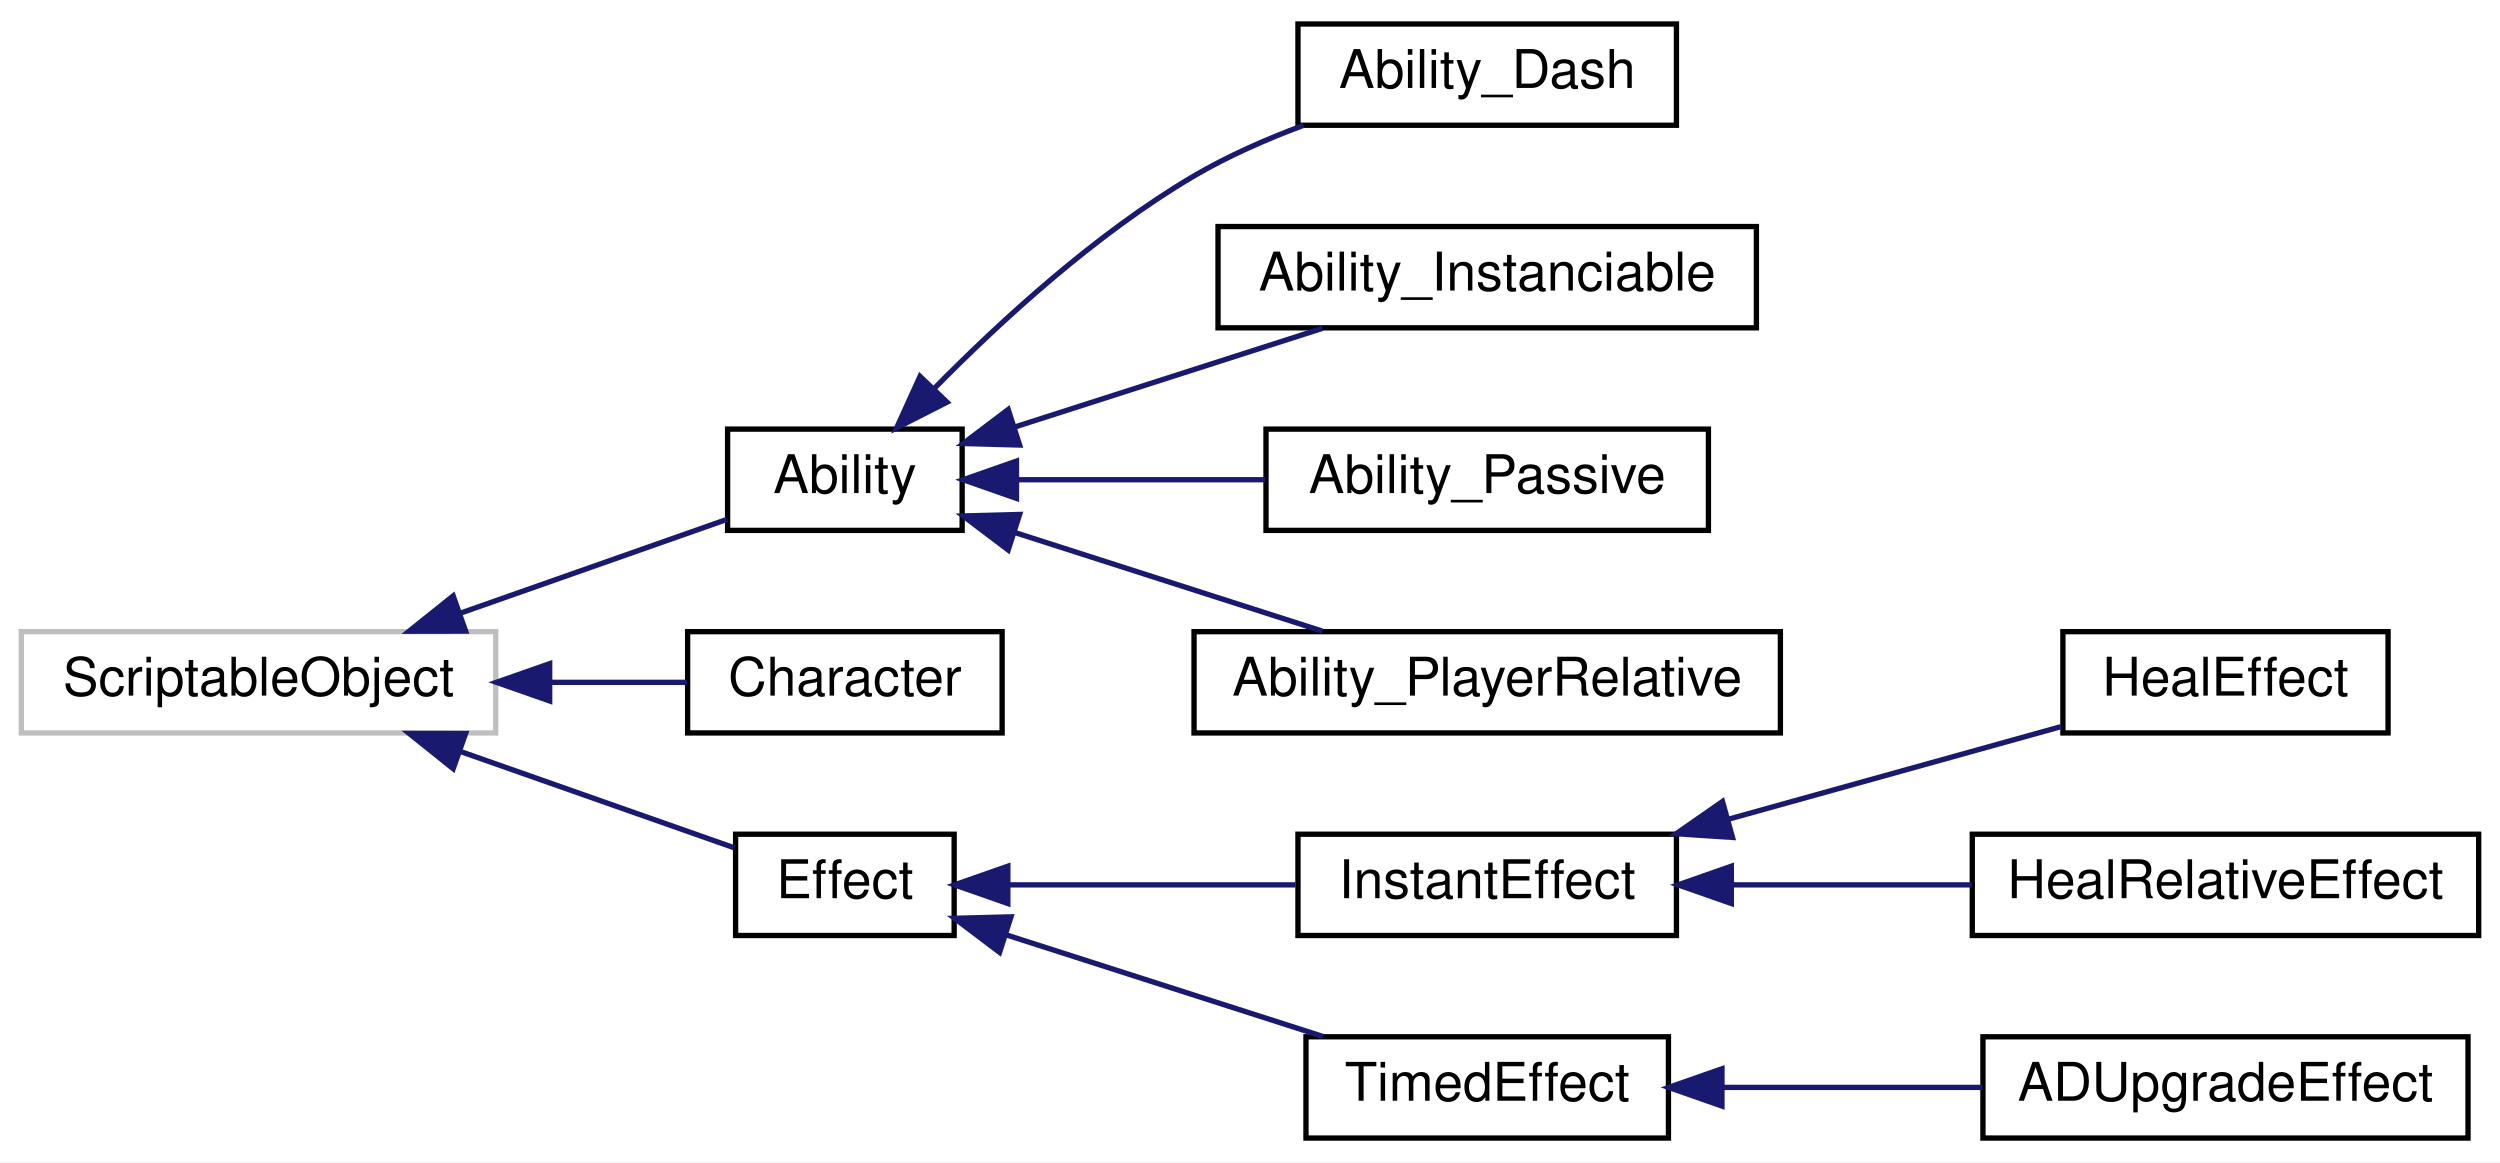
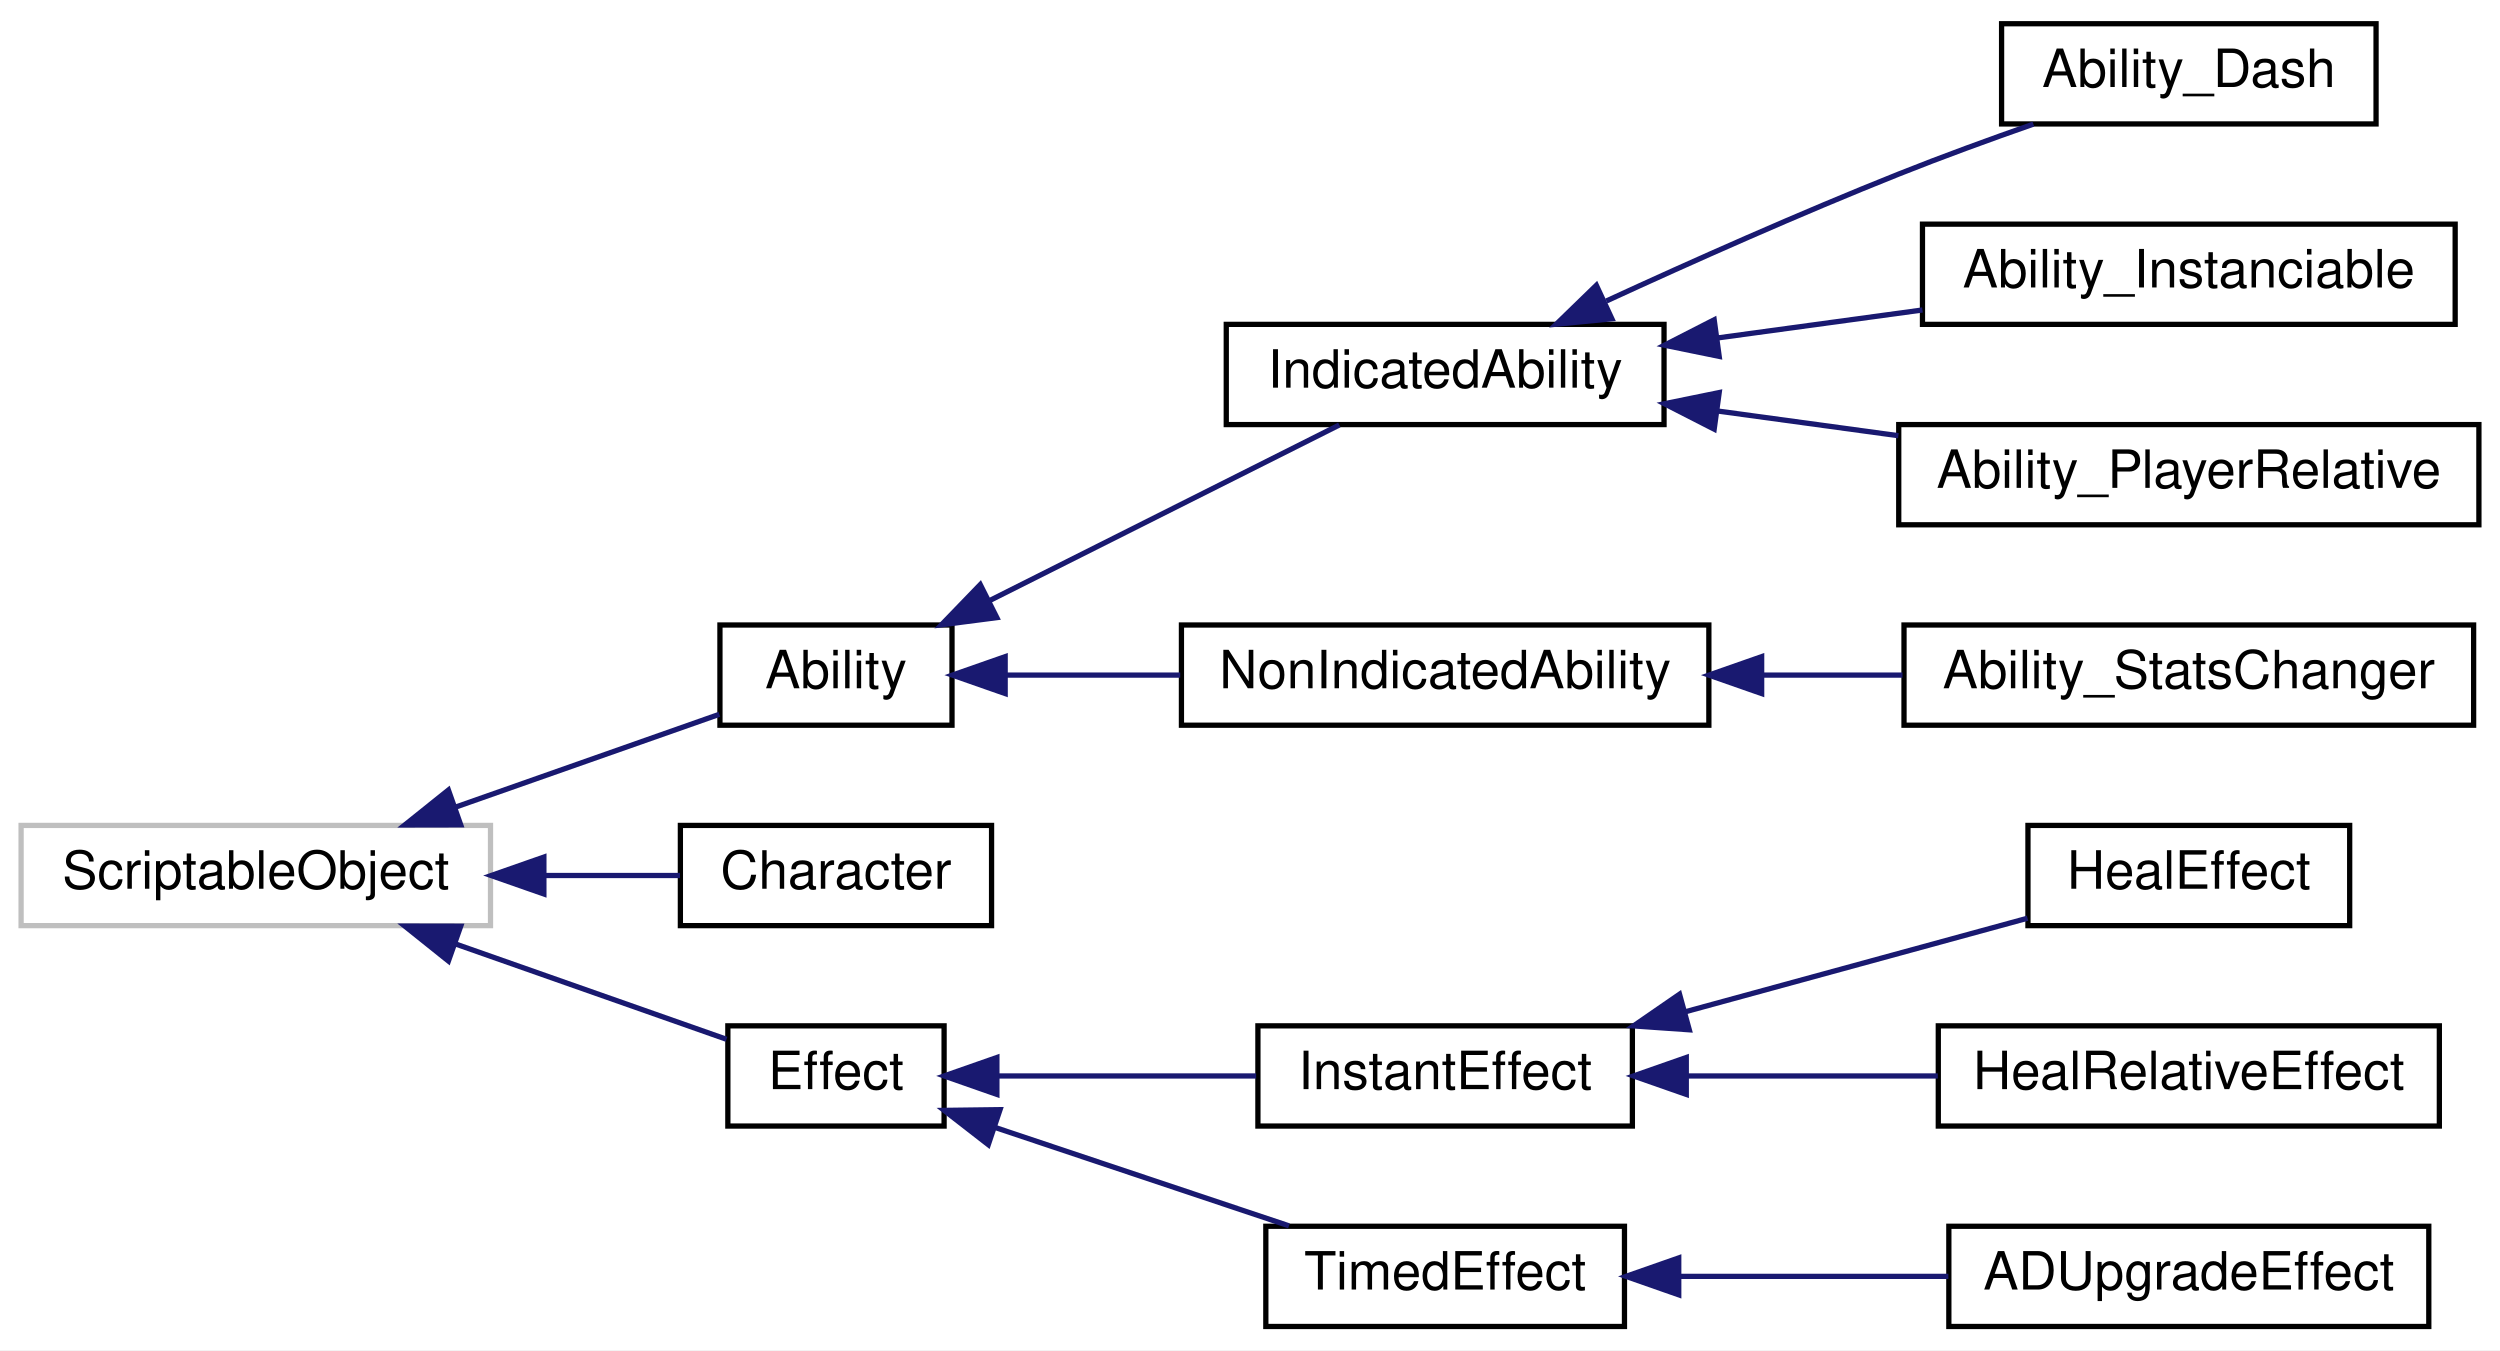
- <svg xmlns="http://www.w3.org/2000/svg" xmlns:xlink="http://www.w3.org/1999/xlink" width="469pt" height="218pt" viewBox="0.00 0.00 469.00 218.00">
-   <g id="graph0" class="graph" transform="scale(1 1) rotate(0) translate(4 214)">
-     <polygon fill="white" stroke="transparent" points="-4,4 -4,-214 465,-214 465,4 -4,4" />
+ <svg xmlns="http://www.w3.org/2000/svg" xmlns:xlink="http://www.w3.org/1999/xlink" width="474pt" height="256pt" viewBox="0.00 0.00 474.00 256.00">
+   <g id="graph0" class="graph" transform="scale(1 1) rotate(0) translate(4 252)">
+     <polygon fill="white" stroke="transparent" points="-4,4 -4,-252 470,-252 470,4 -4,4" />
    <g id="node1" class="node">
      <g id="a_node1">
        <a xlink:title=" ">
          <polygon fill="white" stroke="#bfbfbf" points="0,-76.5 0,-95.5 89,-95.5 89,-76.5 0,-76.5" />
          <text text-anchor="middle" x="44.5" y="-83.5" font-family="Helvetica,sans-Serif" font-size="10.00">ScriptableObject</text>
        </a>
      </g>
    </g>
    <g id="node2" class="node">
      <g id="a_node2">
        <a xlink:href="class_ability.xhtml" target="_top" xlink:title=" ">
          <polygon fill="white" stroke="black" points="132.5,-114.5 132.5,-133.5 176.5,-133.5 176.5,-114.5 132.5,-114.5" />
          <text text-anchor="middle" x="154.5" y="-121.5" font-family="Helvetica,sans-Serif" font-size="10.00">Ability</text>
        </a>
      </g>
    </g>
    <g id="edge1" class="edge">
      <path fill="none" stroke="midnightblue" d="M82.25,-98.93C98.97,-104.81 118.14,-111.56 132.39,-116.57" />
      <polygon fill="midnightblue" stroke="midnightblue" points="83.35,-95.61 72.75,-95.59 81.02,-102.21 83.35,-95.61" />
    </g>
-     <g id="node7" class="node">
-       <g id="a_node7">
+     <g id="node9" class="node">
+       <g id="a_node9">
        <a xlink:href="class_character.xhtml" target="_top" xlink:title=" ">
          <polygon fill="white" stroke="black" points="125,-76.5 125,-95.5 184,-95.5 184,-76.5 125,-76.5" />
          <text text-anchor="middle" x="154.5" y="-83.5" font-family="Helvetica,sans-Serif" font-size="10.00">Character</text>
        </a>
      </g>
    </g>
-     <g id="edge6" class="edge">
+     <g id="edge8" class="edge">
      <path fill="none" stroke="midnightblue" d="M99.12,-86C108.03,-86 116.95,-86 124.92,-86" />
      <polygon fill="midnightblue" stroke="midnightblue" points="99.12,-82.5 89.12,-86 99.12,-89.5 99.12,-82.5" />
    </g>
-     <g id="node8" class="node">
-       <g id="a_node8">
+     <g id="node10" class="node">
+       <g id="a_node10">
        <a xlink:href="class_effect.xhtml" target="_top" xlink:title=" ">
          <polygon fill="white" stroke="black" points="134,-38.5 134,-57.5 175,-57.5 175,-38.5 134,-38.5" />
          <text text-anchor="middle" x="154.5" y="-45.5" font-family="Helvetica,sans-Serif" font-size="10.00">Effect</text>
        </a>
      </g>
    </g>
-     <g id="edge7" class="edge">
+     <g id="edge9" class="edge">
      <path fill="none" stroke="midnightblue" d="M82.52,-72.97C99.71,-66.93 119.46,-59.98 133.75,-54.95" />
      <polygon fill="midnightblue" stroke="midnightblue" points="81.02,-69.79 72.75,-76.41 83.35,-76.39 81.02,-69.79" />
    </g>
    <g id="node3" class="node">
      <g id="a_node3">
-         <a xlink:href="class_ability___dash.xhtml" target="_top" xlink:title=" ">
-           <polygon fill="white" stroke="black" points="239.5,-190.5 239.5,-209.5 310.5,-209.5 310.5,-190.5 239.5,-190.5" />
-           <text text-anchor="middle" x="275" y="-197.5" font-family="Helvetica,sans-Serif" font-size="10.00">Ability_Dash</text>
+         <a xlink:href="class_indicated_ability.xhtml" target="_top" xlink:title="Encapsulador de les Ability que han de mostrar l'indicador">
+           <polygon fill="white" stroke="black" points="228.5,-171.5 228.5,-190.5 311.5,-190.5 311.5,-171.5 228.5,-171.5" />
+           <text text-anchor="middle" x="270" y="-178.5" font-family="Helvetica,sans-Serif" font-size="10.00">IndicatedAbility</text>
        </a>
      </g>
    </g>
    <g id="edge2" class="edge">
-       <path fill="none" stroke="midnightblue" d="M171.4,-141.26C183.67,-153.72 201.61,-170.2 220,-181 226.34,-184.72 233.53,-187.88 240.54,-190.49" />
-       <polygon fill="midnightblue" stroke="midnightblue" points="173.66,-138.55 164.21,-133.74 168.6,-143.39 173.66,-138.55" />
+       <path fill="none" stroke="midnightblue" d="M183.45,-138.04C204.13,-148.42 231.75,-162.29 249.94,-171.43" />
+       <polygon fill="midnightblue" stroke="midnightblue" points="185,-134.9 174.5,-133.54 181.86,-141.16 185,-134.9" />
+     </g>
+     <g id="node7" class="node">
+       <g id="a_node7">
+         <a xlink:href="class_non_indicated_ability.xhtml" target="_top" xlink:title=" ">
+           <polygon fill="white" stroke="black" points="220,-114.5 220,-133.5 320,-133.5 320,-114.5 220,-114.5" />
+           <text text-anchor="middle" x="270" y="-121.5" font-family="Helvetica,sans-Serif" font-size="10.00">NonIndicatedAbility</text>
+         </a>
+       </g>
+     </g>
+     <g id="edge6" class="edge">
+       <path fill="none" stroke="midnightblue" d="M186.66,-124C196.9,-124 208.53,-124 219.77,-124" />
+       <polygon fill="midnightblue" stroke="midnightblue" points="186.58,-120.5 176.58,-124 186.58,-127.5 186.58,-120.5" />
    </g>
    <g id="node4" class="node">
      <g id="a_node4">
-         <a xlink:href="class_ability___instanciable.xhtml" target="_top" xlink:title=" ">
-           <polygon fill="white" stroke="black" points="224.5,-152.5 224.5,-171.5 325.5,-171.5 325.5,-152.5 224.5,-152.5" />
-           <text text-anchor="middle" x="275" y="-159.5" font-family="Helvetica,sans-Serif" font-size="10.00">Ability_Instanciable</text>
+         <a xlink:href="class_ability___dash.xhtml" target="_top" xlink:title=" ">
+           <polygon fill="white" stroke="black" points="375.5,-228.5 375.5,-247.5 446.5,-247.5 446.5,-228.5 375.5,-228.5" />
+           <text text-anchor="middle" x="411" y="-235.5" font-family="Helvetica,sans-Serif" font-size="10.00">Ability_Dash</text>
        </a>
      </g>
    </g>
    <g id="edge3" class="edge">
-       <path fill="none" stroke="midnightblue" d="M186.57,-133.96C204.34,-139.66 226.52,-146.78 244.1,-152.41" />
-       <polygon fill="midnightblue" stroke="midnightblue" points="187.28,-130.51 176.69,-130.79 185.14,-137.18 187.28,-130.51" />
+       <path fill="none" stroke="midnightblue" d="M300.56,-194.93C316.78,-202.4 337.35,-211.56 356,-219 364.22,-222.28 373.25,-225.57 381.53,-228.47" />
+       <polygon fill="midnightblue" stroke="midnightblue" points="301.61,-191.56 291.07,-190.53 298.67,-197.91 301.61,-191.56" />
    </g>
    <g id="node5" class="node">
      <g id="a_node5">
-         <a xlink:href="class_ability___passive.xhtml" target="_top" xlink:title=" ">
-           <polygon fill="white" stroke="black" points="233.5,-114.5 233.5,-133.5 316.5,-133.5 316.5,-114.5 233.5,-114.5" />
-           <text text-anchor="middle" x="275" y="-121.5" font-family="Helvetica,sans-Serif" font-size="10.00">Ability_Passive</text>
+         <a xlink:href="class_ability___instanciable.xhtml" target="_top" xlink:title=" ">
+           <polygon fill="white" stroke="black" points="360.5,-190.5 360.5,-209.5 461.5,-209.5 461.5,-190.5 360.5,-190.5" />
+           <text text-anchor="middle" x="411" y="-197.5" font-family="Helvetica,sans-Serif" font-size="10.00">Ability_Instanciable</text>
        </a>
      </g>
    </g>
    <g id="edge4" class="edge">
-       <path fill="none" stroke="midnightblue" d="M186.95,-124C201.18,-124 218.17,-124 233.35,-124" />
-       <polygon fill="midnightblue" stroke="midnightblue" points="186.69,-120.5 176.69,-124 186.69,-127.5 186.69,-120.5" />
+       <path fill="none" stroke="midnightblue" d="M321.53,-187.91C334.23,-189.64 347.85,-191.5 360.5,-193.23" />
+       <polygon fill="midnightblue" stroke="midnightblue" points="321.96,-184.43 311.58,-186.55 321.01,-191.37 321.96,-184.43" />
    </g>
    <g id="node6" class="node">
      <g id="a_node6">
        <a xlink:href="class_ability___player_relative.xhtml" target="_top" xlink:title=" ">
-           <polygon fill="white" stroke="black" points="220,-76.5 220,-95.5 330,-95.5 330,-76.5 220,-76.5" />
-           <text text-anchor="middle" x="275" y="-83.5" font-family="Helvetica,sans-Serif" font-size="10.00">Ability_PlayerRelative</text>
+           <polygon fill="white" stroke="black" points="356,-152.5 356,-171.5 466,-171.5 466,-152.5 356,-152.5" />
+           <text text-anchor="middle" x="411" y="-159.5" font-family="Helvetica,sans-Serif" font-size="10.00">Ability_PlayerRelative</text>
        </a>
      </g>
    </g>
    <g id="edge5" class="edge">
-       <path fill="none" stroke="midnightblue" d="M186.57,-114.04C204.34,-108.34 226.52,-101.22 244.1,-95.59" />
-       <polygon fill="midnightblue" stroke="midnightblue" points="185.14,-110.82 176.69,-117.21 187.28,-117.49 185.14,-110.82" />
+       <path fill="none" stroke="midnightblue" d="M321.6,-174.08C332.76,-172.56 344.63,-170.94 355.93,-169.39" />
+       <polygon fill="midnightblue" stroke="midnightblue" points="321.01,-170.63 311.58,-175.45 321.96,-177.57 321.01,-170.63" />
    </g>
-     <g id="node9" class="node">
-       <g id="a_node9">
-         <a xlink:href="class_instant_effect.xhtml" target="_top" xlink:title=" ">
-           <polygon fill="white" stroke="black" points="239.5,-38.5 239.5,-57.5 310.5,-57.5 310.5,-38.5 239.5,-38.5" />
-           <text text-anchor="middle" x="275" y="-45.5" font-family="Helvetica,sans-Serif" font-size="10.00">InstantEffect</text>
+     <g id="node8" class="node">
+       <g id="a_node8">
+         <a xlink:href="class_ability___stats_changer.xhtml" target="_top" xlink:title=" ">
+           <polygon fill="white" stroke="black" points="357,-114.5 357,-133.5 465,-133.5 465,-114.5 357,-114.5" />
+           <text text-anchor="middle" x="411" y="-121.5" font-family="Helvetica,sans-Serif" font-size="10.00">Ability_StatsChanger</text>
        </a>
      </g>
    </g>
-     <g id="edge8" class="edge">
-       <path fill="none" stroke="midnightblue" d="M185.16,-48C201.52,-48 221.94,-48 239.07,-48" />
-       <polygon fill="midnightblue" stroke="midnightblue" points="185.07,-44.5 175.07,-48 185.07,-51.5 185.07,-44.5" />
+     <g id="edge7" class="edge">
+       <path fill="none" stroke="midnightblue" d="M330.2,-124C339.01,-124 348.04,-124 356.71,-124" />
+       <polygon fill="midnightblue" stroke="midnightblue" points="330.01,-120.5 320.01,-124 330.01,-127.5 330.01,-120.5" />
+     </g>
+     <g id="node11" class="node">
+       <g id="a_node11">
+         <a xlink:href="class_instant_effect.xhtml" target="_top" xlink:title="InstantEffect és un encapsulador per tots els Effect que s'executen de forma instantània.">
+           <polygon fill="white" stroke="black" points="234.5,-38.5 234.5,-57.5 305.5,-57.5 305.5,-38.5 234.5,-38.5" />
+           <text text-anchor="middle" x="270" y="-45.5" font-family="Helvetica,sans-Serif" font-size="10.00">InstantEffect</text>
+         </a>
+       </g>
+     </g>
+     <g id="edge10" class="edge">
+       <path fill="none" stroke="midnightblue" d="M185.27,-48C200.26,-48 218.53,-48 234.17,-48" />
+       <polygon fill="midnightblue" stroke="midnightblue" points="185.01,-44.5 175.01,-48 185.01,-51.5 185.01,-44.5" />
+     </g>
+     <g id="node14" class="node">
+       <g id="a_node14">
+         <a xlink:href="class_timed_effect.xhtml" target="_top" xlink:title="TimedEffect és un encapsulador per tots els Effect que NO s'executen de forma instantània.">
+           <polygon fill="white" stroke="black" points="236,-0.5 236,-19.5 304,-19.5 304,-0.5 236,-0.5" />
+           <text text-anchor="middle" x="270" y="-7.5" font-family="Helvetica,sans-Serif" font-size="10.00">TimedEffect</text>
+         </a>
+       </g>
+     </g>
+     <g id="edge13" class="edge">
+       <path fill="none" stroke="midnightblue" d="M184.53,-38.28C201.68,-32.54 223.31,-25.3 240.39,-19.58" />
+       <polygon fill="midnightblue" stroke="midnightblue" points="183.38,-34.97 175.01,-41.47 185.61,-41.61 183.38,-34.97" />
    </g>
    <g id="node12" class="node">
      <g id="a_node12">
-         <a xlink:href="class_timed_effect.xhtml" target="_top" xlink:title=" ">
-           <polygon fill="white" stroke="black" points="241,-0.5 241,-19.5 309,-19.5 309,-0.5 241,-0.5" />
-           <text text-anchor="middle" x="275" y="-7.5" font-family="Helvetica,sans-Serif" font-size="10.00">TimedEffect</text>
+         <a xlink:href="class_heal_effect.xhtml" target="_top" xlink:title=" ">
+           <polygon fill="white" stroke="black" points="380.5,-76.5 380.5,-95.5 441.5,-95.5 441.5,-76.5 380.5,-76.5" />
+           <text text-anchor="middle" x="411" y="-83.5" font-family="Helvetica,sans-Serif" font-size="10.00">HealEffect</text>
        </a>
      </g>
    </g>
    <g id="edge11" class="edge">
-       <path fill="none" stroke="midnightblue" d="M184.79,-38.61C202.87,-32.81 226,-25.39 244.18,-19.56" />
-       <polygon fill="midnightblue" stroke="midnightblue" points="183.52,-35.34 175.07,-41.73 185.66,-42 183.52,-35.34" />
-     </g>
-     <g id="node10" class="node">
-       <g id="a_node10">
-         <a xlink:href="class_heal_effect.xhtml" target="_top" xlink:title=" ">
-           <polygon fill="white" stroke="black" points="383,-76.5 383,-95.5 444,-95.5 444,-76.5 383,-76.5" />
-           <text text-anchor="middle" x="413.5" y="-83.5" font-family="Helvetica,sans-Serif" font-size="10.00">HealEffect</text>
-         </a>
-       </g>
-     </g>
-     <g id="edge9" class="edge">
-       <path fill="none" stroke="midnightblue" d="M320.18,-60.3C340.64,-66 364.41,-72.61 382.7,-77.7" />
-       <polygon fill="midnightblue" stroke="midnightblue" points="321.02,-56.9 310.44,-57.59 319.14,-63.64 321.02,-56.9" />
-     </g>
-     <g id="node11" class="node">
-       <g id="a_node11">
-         <a xlink:href="class_heal_relative_effect.xhtml" target="_top" xlink:title=" ">
-           <polygon fill="white" stroke="black" points="366,-38.5 366,-57.5 461,-57.5 461,-38.5 366,-38.5" />
-           <text text-anchor="middle" x="413.5" y="-45.5" font-family="Helvetica,sans-Serif" font-size="10.00">HealRelativeEffect</text>
-         </a>
-       </g>
-     </g>
-     <g id="edge10" class="edge">
-       <path fill="none" stroke="midnightblue" d="M320.97,-48C335.39,-48 351.38,-48 365.92,-48" />
-       <polygon fill="midnightblue" stroke="midnightblue" points="320.8,-44.5 310.8,-48 320.8,-51.5 320.8,-44.5" />
+       <path fill="none" stroke="midnightblue" d="M315.5,-60.16C336.73,-65.97 361.55,-72.75 380.42,-77.91" />
+       <polygon fill="midnightblue" stroke="midnightblue" points="316.29,-56.75 305.72,-57.49 314.44,-63.5 316.29,-56.75" />
    </g>
    <g id="node13" class="node">
      <g id="a_node13">
-         <a xlink:href="class_a_d_upgrade_effect.xhtml" target="_top" xlink:title=" ">
-           <polygon fill="white" stroke="black" points="368,-0.5 368,-19.5 459,-19.5 459,-0.5 368,-0.5" />
-           <text text-anchor="middle" x="413.5" y="-7.5" font-family="Helvetica,sans-Serif" font-size="10.00">ADUpgradeEffect</text>
+         <a xlink:href="class_heal_relative_effect.xhtml" target="_top" xlink:title=" ">
+           <polygon fill="white" stroke="black" points="363.5,-38.5 363.5,-57.5 458.5,-57.5 458.5,-38.5 363.5,-38.5" />
+           <text text-anchor="middle" x="411" y="-45.5" font-family="Helvetica,sans-Serif" font-size="10.00">HealRelativeEffect</text>
        </a>
      </g>
    </g>
    <g id="edge12" class="edge">
-       <path fill="none" stroke="midnightblue" d="M319.39,-10C334.87,-10 352.32,-10 367.9,-10" />
-       <polygon fill="midnightblue" stroke="midnightblue" points="319.04,-6.5 309.04,-10 319.04,-13.5 319.04,-6.5" />
+       <path fill="none" stroke="midnightblue" d="M315.91,-48C331.1,-48 348.09,-48 363.41,-48" />
+       <polygon fill="midnightblue" stroke="midnightblue" points="315.72,-44.5 305.72,-48 315.72,-51.5 315.72,-44.5" />
+     </g>
+     <g id="node15" class="node">
+       <g id="a_node15">
+         <a xlink:href="class_a_d_upgrade_effect.xhtml" target="_top" xlink:title=" ">
+           <polygon fill="white" stroke="black" points="365.5,-0.5 365.5,-19.5 456.5,-19.5 456.5,-0.5 365.5,-0.5" />
+           <text text-anchor="middle" x="411" y="-7.5" font-family="Helvetica,sans-Serif" font-size="10.00">ADUpgradeEffect</text>
+         </a>
+       </g>
+     </g>
+     <g id="edge14" class="edge">
+       <path fill="none" stroke="midnightblue" d="M314.57,-10C330.76,-10 349.14,-10 365.41,-10" />
+       <polygon fill="midnightblue" stroke="midnightblue" points="314.29,-6.5 304.29,-10 314.29,-13.5 314.29,-6.5" />
    </g>
  </g>
</svg>
